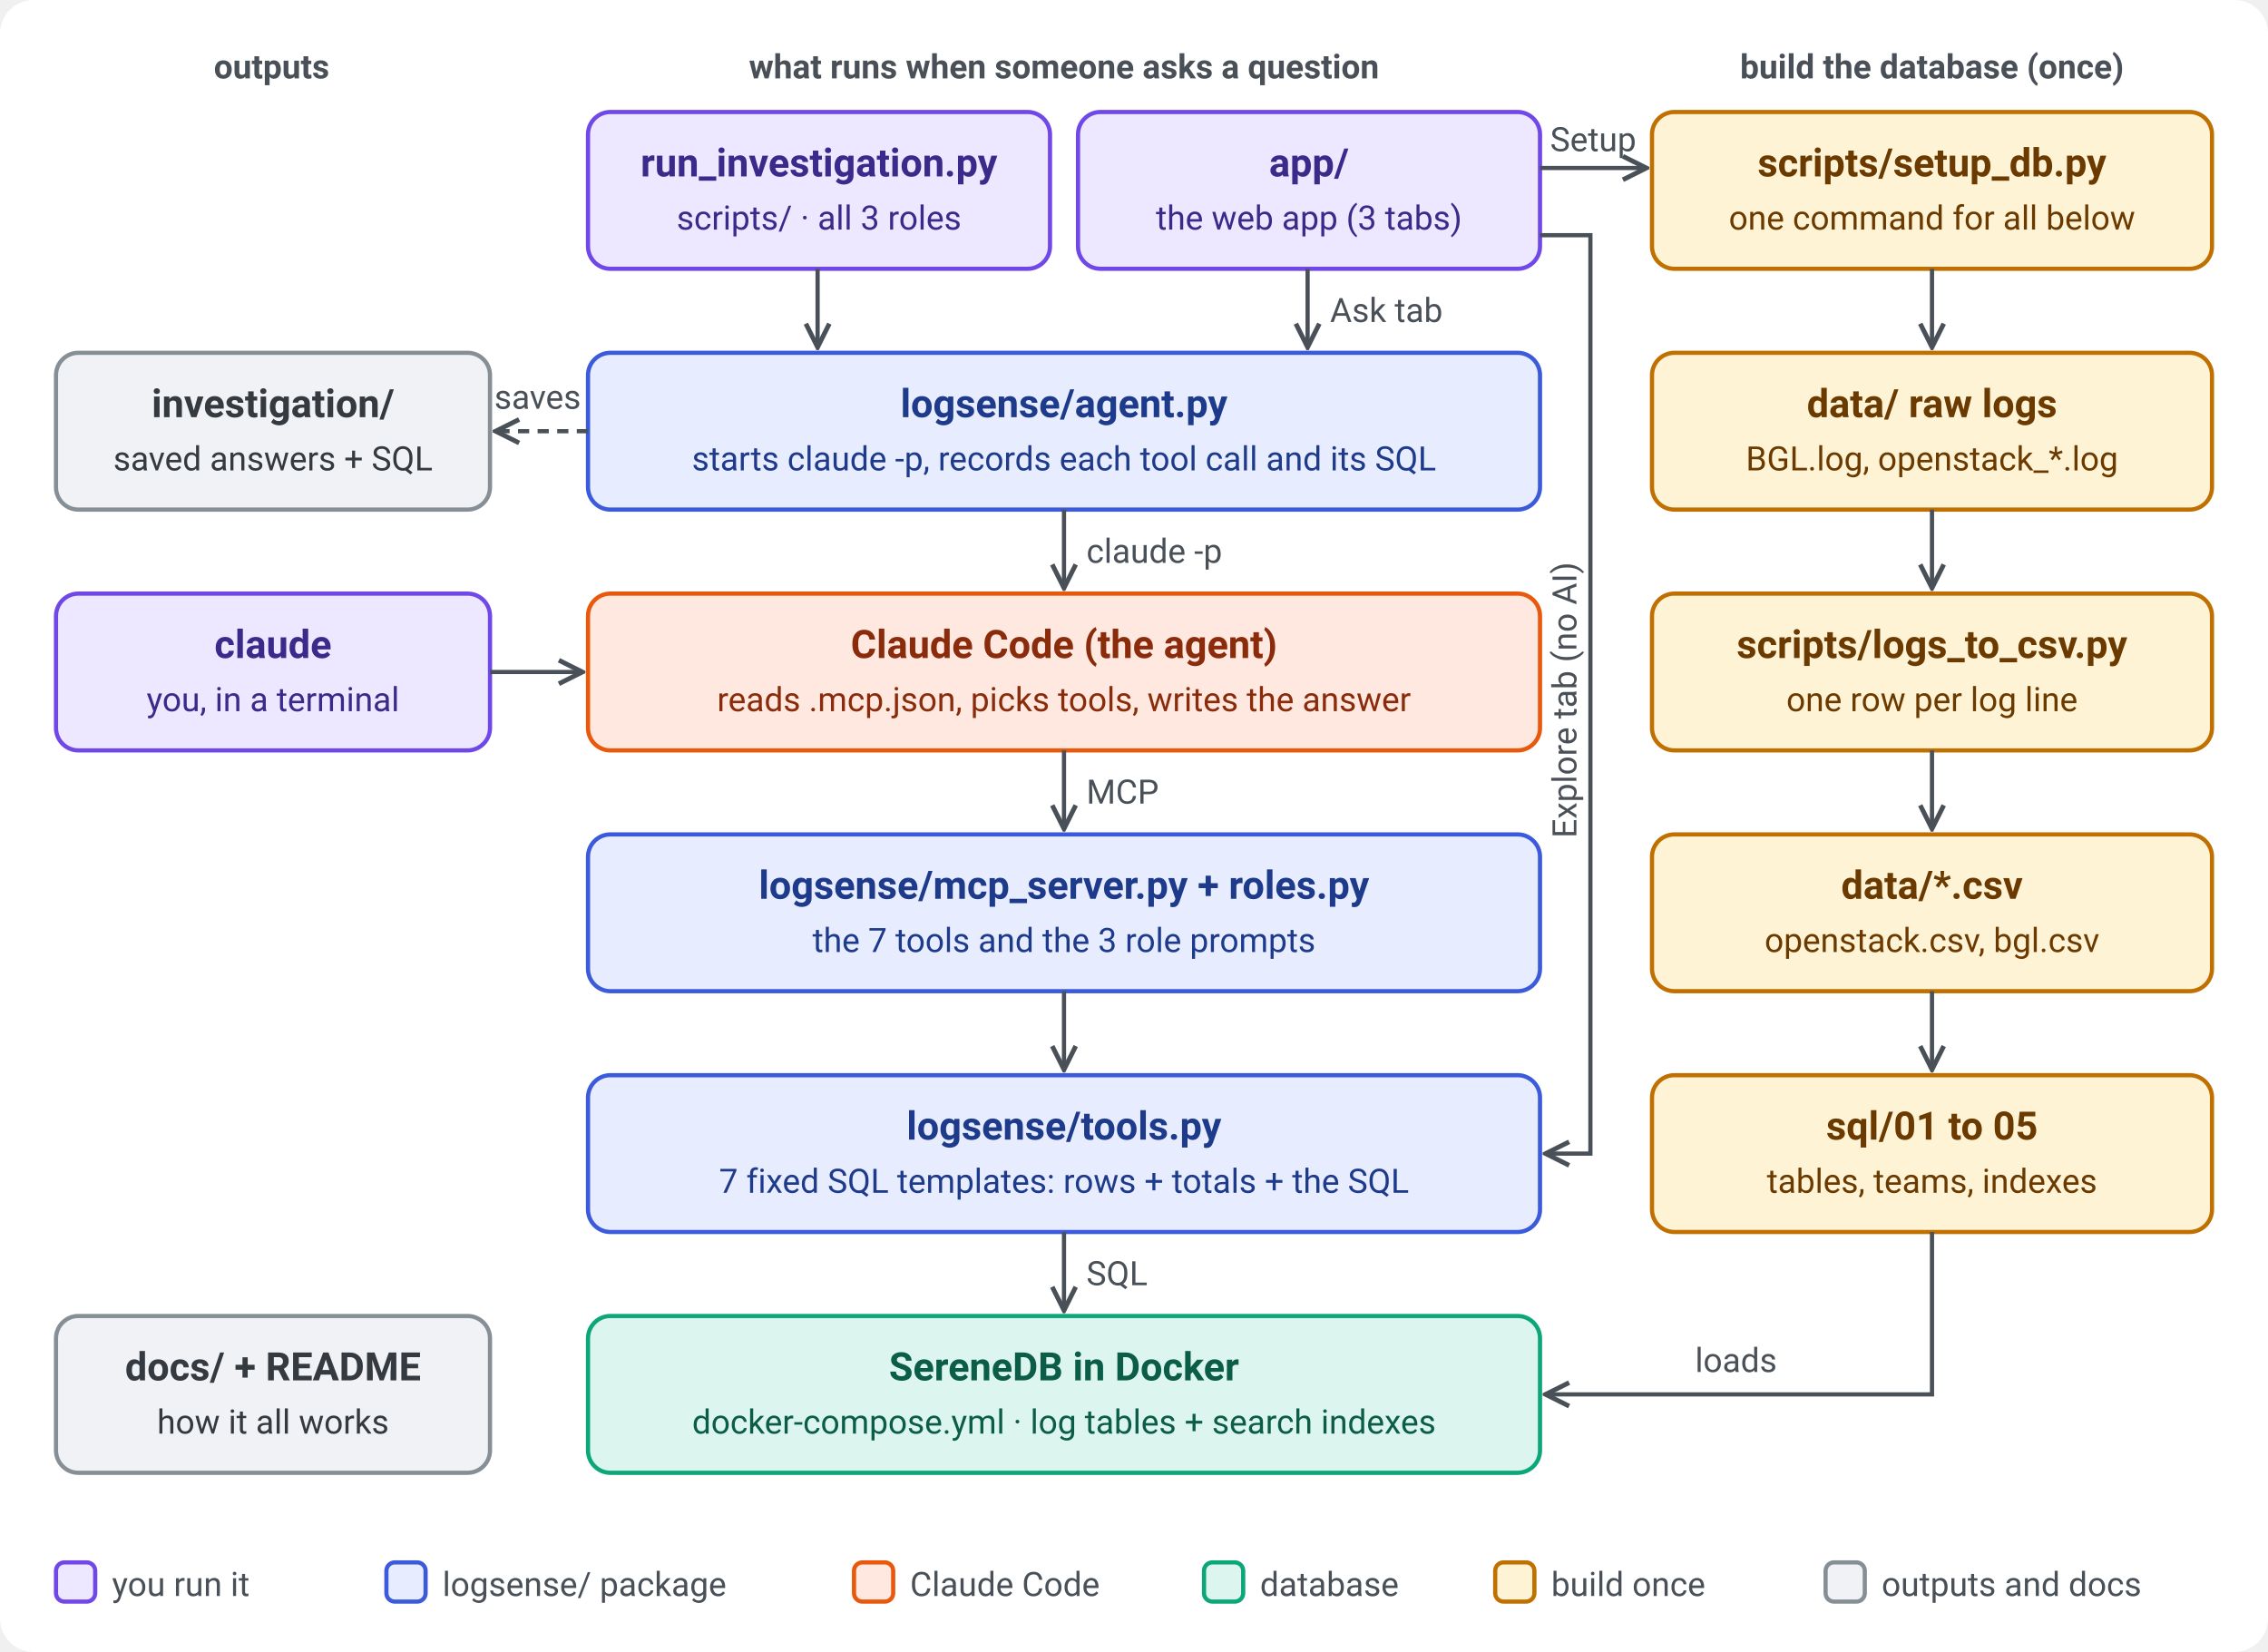
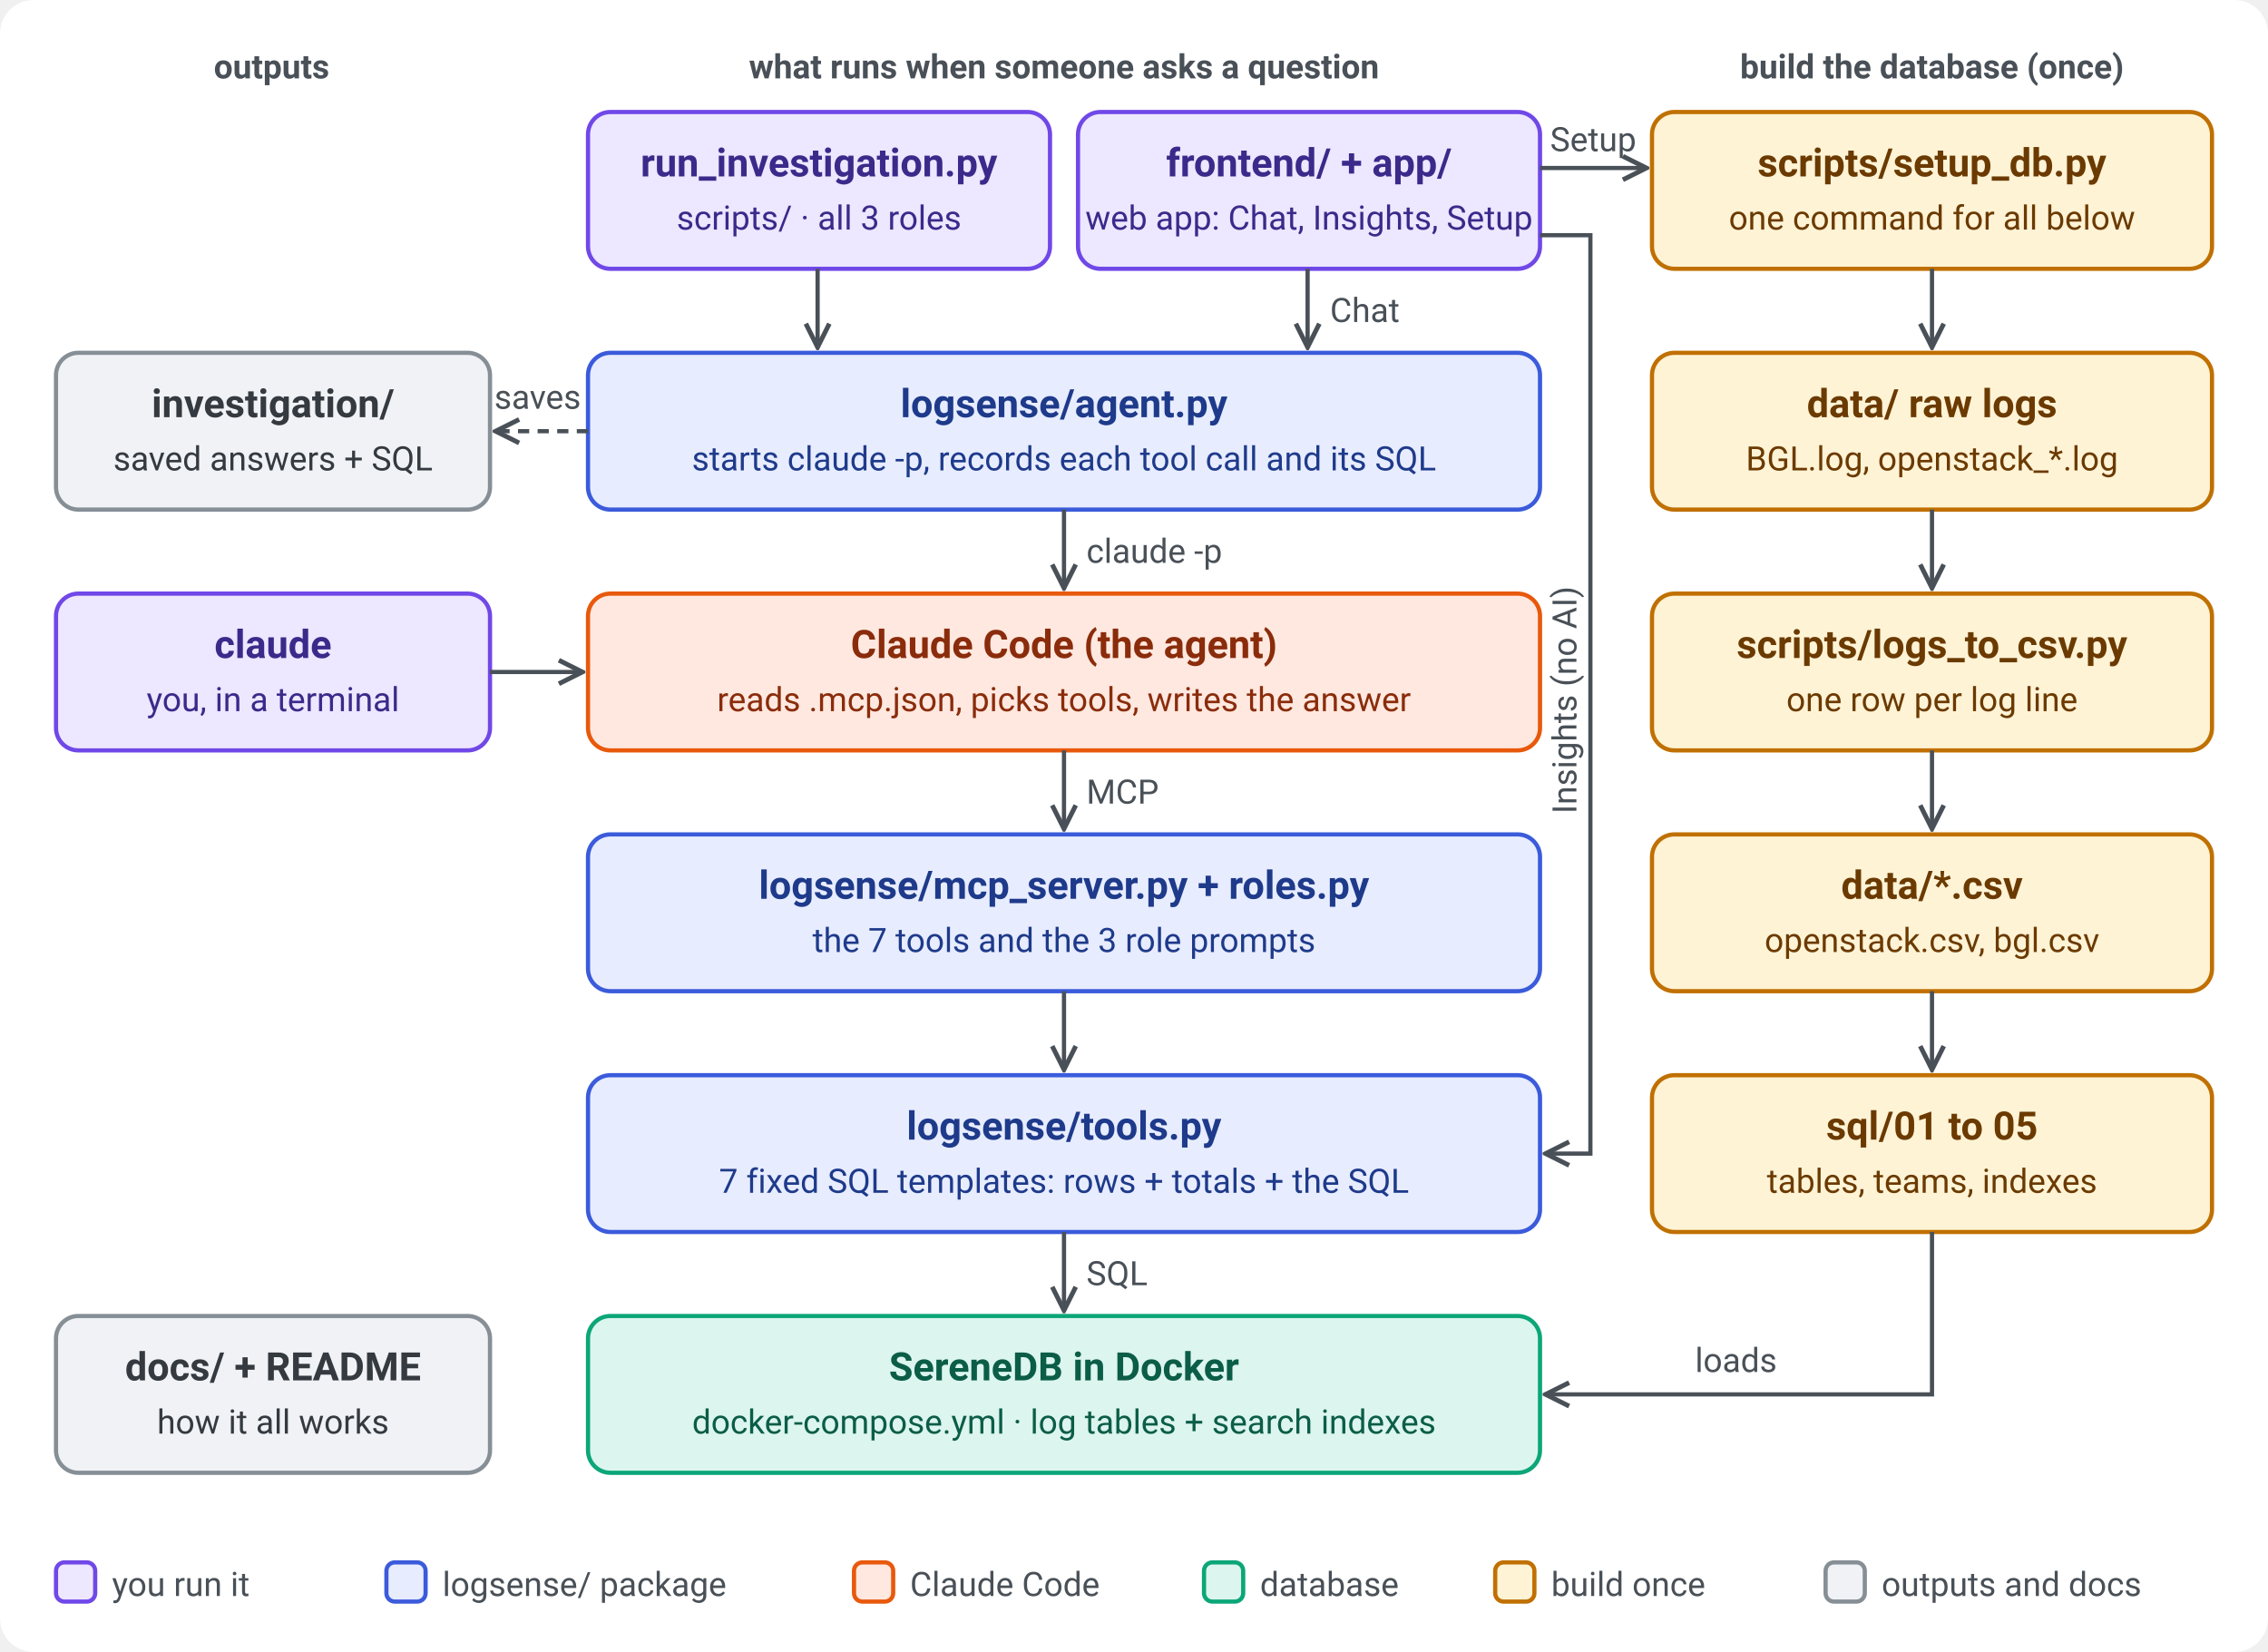
<svg xmlns="http://www.w3.org/2000/svg" viewBox="0 0 810 590" width="810" height="590" font-family="-apple-system, 'Segoe UI', Roboto, Helvetica, Arial, sans-serif" role="img" aria-label="How the folders in the logsense repo connect">
  <defs>
    <marker id="ah" viewBox="0 0 10 10" refX="9" refY="5" markerWidth="7" markerHeight="7" orient="auto-start-reverse">
      <path d="M1 1L9 5L1 9" fill="none" stroke="#495057" stroke-width="1.6" />
    </marker>
  </defs>
  <rect width="810" height="590" rx="12" fill="#ffffff" />
  <text x="97" y="28" text-anchor="middle" font-size="12" font-weight="600" fill="#495057">outputs</text>
  <text x="380" y="28" text-anchor="middle" font-size="12" font-weight="600" fill="#495057">what runs when someone asks a question</text>
  <text x="690" y="28" text-anchor="middle" font-size="12" font-weight="600" fill="#495057">build the database (once)</text>
  <rect x="210" y="40" width="165" height="56" rx="8" fill="#ede7ff" stroke="#7048e8" stroke-width="1.5" />
  <text x="292.5" y="63" text-anchor="middle" font-size="14" font-weight="600" fill="#3b2a8a">run_investigation.py</text>
  <text x="292.5" y="82" text-anchor="middle" font-size="12" fill="#3b2a8a">scripts/ · all 3 roles</text>
  <rect x="385" y="40" width="165" height="56" rx="8" fill="#ede7ff" stroke="#7048e8" stroke-width="1.5" />
-   <text x="467.5" y="63" text-anchor="middle" font-size="14" font-weight="600" fill="#3b2a8a">app/</text>
-   <text x="467.5" y="82" text-anchor="middle" font-size="12" fill="#3b2a8a">the web app (3 tabs)</text>
+   <text x="467.5" y="63" text-anchor="middle" font-size="14" font-weight="600" fill="#3b2a8a">frontend/ + app/</text>
+   <text x="467.5" y="82" text-anchor="middle" font-size="12" fill="#3b2a8a">web app: Chat, Insights, Setup</text>
  <rect x="210" y="126" width="340" height="56" rx="8" fill="#e7ecff" stroke="#3b5bdb" stroke-width="1.5" />
  <text x="380.0" y="149" text-anchor="middle" font-size="14" font-weight="600" fill="#1e3a8a">logsense/agent.py</text>
  <text x="380.0" y="168" text-anchor="middle" font-size="12" fill="#1e3a8a">starts claude -p, records each tool call and its SQL</text>
  <rect x="210" y="212" width="340" height="56" rx="8" fill="#ffe8e0" stroke="#e8590c" stroke-width="1.5" />
  <text x="380.0" y="235" text-anchor="middle" font-size="14" font-weight="600" fill="#8a2c0b">Claude Code (the agent)</text>
  <text x="380.0" y="254" text-anchor="middle" font-size="12" fill="#8a2c0b">reads .mcp.json, picks tools, writes the answer</text>
  <rect x="210" y="298" width="340" height="56" rx="8" fill="#e7ecff" stroke="#3b5bdb" stroke-width="1.5" />
  <text x="380.0" y="321" text-anchor="middle" font-size="14" font-weight="600" fill="#1e3a8a">logsense/mcp_server.py + roles.py</text>
  <text x="380.0" y="340" text-anchor="middle" font-size="12" fill="#1e3a8a">the 7 tools and the 3 role prompts</text>
  <rect x="210" y="384" width="340" height="56" rx="8" fill="#e7ecff" stroke="#3b5bdb" stroke-width="1.5" />
  <text x="380.0" y="407" text-anchor="middle" font-size="14" font-weight="600" fill="#1e3a8a">logsense/tools.py</text>
  <text x="380.0" y="426" text-anchor="middle" font-size="12" fill="#1e3a8a">7 fixed SQL templates: rows + totals + the SQL</text>
  <rect x="210" y="470" width="340" height="56" rx="8" fill="#dcf5ee" stroke="#0ca678" stroke-width="1.5" />
  <text x="380.0" y="493" text-anchor="middle" font-size="14" font-weight="600" fill="#0b5d47">SereneDB in Docker</text>
  <text x="380.0" y="512" text-anchor="middle" font-size="12" fill="#0b5d47">docker-compose.yml · log tables + search indexes</text>
  <rect x="20" y="126" width="155" height="56" rx="8" fill="#f0f2f5" stroke="#868e96" stroke-width="1.5" />
  <text x="97.5" y="149" text-anchor="middle" font-size="14" font-weight="600" fill="#343a40">investigation/</text>
  <text x="97.5" y="168" text-anchor="middle" font-size="12" fill="#343a40">saved answers + SQL</text>
  <rect x="20" y="212" width="155" height="56" rx="8" fill="#ede7ff" stroke="#7048e8" stroke-width="1.5" />
  <text x="97.5" y="235" text-anchor="middle" font-size="14" font-weight="600" fill="#3b2a8a">claude</text>
  <text x="97.5" y="254" text-anchor="middle" font-size="12" fill="#3b2a8a">you, in a terminal</text>
  <rect x="20" y="470" width="155" height="56" rx="8" fill="#f0f2f5" stroke="#868e96" stroke-width="1.5" />
  <text x="97.5" y="493" text-anchor="middle" font-size="14" font-weight="600" fill="#343a40">docs/ + README</text>
  <text x="97.5" y="512" text-anchor="middle" font-size="12" fill="#343a40">how it all works</text>
  <rect x="590" y="40" width="200" height="56" rx="8" fill="#fff3d6" stroke="#c07000" stroke-width="1.5" />
  <text x="690.0" y="63" text-anchor="middle" font-size="14" font-weight="600" fill="#6b3a00">scripts/setup_db.py</text>
  <text x="690.0" y="82" text-anchor="middle" font-size="12" fill="#6b3a00">one command for all below</text>
  <rect x="590" y="126" width="200" height="56" rx="8" fill="#fff3d6" stroke="#c07000" stroke-width="1.5" />
  <text x="690.0" y="149" text-anchor="middle" font-size="14" font-weight="600" fill="#6b3a00">data/ raw logs</text>
  <text x="690.0" y="168" text-anchor="middle" font-size="12" fill="#6b3a00">BGL.log, openstack_*.log</text>
  <rect x="590" y="212" width="200" height="56" rx="8" fill="#fff3d6" stroke="#c07000" stroke-width="1.5" />
  <text x="690.0" y="235" text-anchor="middle" font-size="14" font-weight="600" fill="#6b3a00">scripts/logs_to_csv.py</text>
  <text x="690.0" y="254" text-anchor="middle" font-size="12" fill="#6b3a00">one row per log line</text>
  <rect x="590" y="298" width="200" height="56" rx="8" fill="#fff3d6" stroke="#c07000" stroke-width="1.5" />
  <text x="690.0" y="321" text-anchor="middle" font-size="14" font-weight="600" fill="#6b3a00">data/*.csv</text>
  <text x="690.0" y="340" text-anchor="middle" font-size="12" fill="#6b3a00">openstack.csv, bgl.csv</text>
  <rect x="590" y="384" width="200" height="56" rx="8" fill="#fff3d6" stroke="#c07000" stroke-width="1.5" />
  <text x="690.0" y="407" text-anchor="middle" font-size="14" font-weight="600" fill="#6b3a00">sql/01 to 05</text>
  <text x="690.0" y="426" text-anchor="middle" font-size="12" fill="#6b3a00">tables, teams, indexes</text>
  <path d="M292 96L292 124" fill="none" stroke="#495057" stroke-width="1.5" marker-end="url(#ah)" />
  <path d="M467 96L467 124" fill="none" stroke="#495057" stroke-width="1.5" marker-end="url(#ah)" />
-   <text x="475" y="115" text-anchor="start" font-size="12" fill="#495057">Ask tab</text>
+   <text x="475" y="115" text-anchor="start" font-size="12" fill="#495057">Chat</text>
  <path d="M380 182L380 210" fill="none" stroke="#495057" stroke-width="1.5" marker-end="url(#ah)" />
  <text x="388" y="201" text-anchor="start" font-size="12" fill="#495057">claude -p</text>
  <path d="M380 268L380 296" fill="none" stroke="#495057" stroke-width="1.5" marker-end="url(#ah)" />
  <text x="388" y="287" text-anchor="start" font-size="12" fill="#495057">MCP</text>
  <path d="M380 354L380 382" fill="none" stroke="#495057" stroke-width="1.5" marker-end="url(#ah)" />
  <path d="M380 440L380 468" fill="none" stroke="#495057" stroke-width="1.5" marker-end="url(#ah)" />
  <text x="388" y="459" text-anchor="start" font-size="12" fill="#495057">SQL</text>
  <path d="M210 154L177 154" fill="none" stroke="#495057" stroke-width="1.5" stroke-dasharray="4 3" marker-end="url(#ah)" />
  <text x="192" y="146" text-anchor="middle" font-size="12" fill="#495057">saves</text>
  <path d="M175 240L208 240" fill="none" stroke="#495057" stroke-width="1.5" marker-end="url(#ah)" />
  <path d="M550 60L588 60" fill="none" stroke="#495057" stroke-width="1.5" marker-end="url(#ah)" />
  <text x="569" y="54" text-anchor="middle" font-size="12" fill="#495057">Setup</text>
  <path d="M550 84L568 84L568 412L552 412" fill="none" stroke="#495057" stroke-width="1.5" marker-end="url(#ah)" />
-   <text x="563" y="250" text-anchor="middle" font-size="12" fill="#495057" transform="rotate(-90 563 250)">Explore tab (no AI)</text>
+   <text x="563" y="250" text-anchor="middle" font-size="12" fill="#495057" transform="rotate(-90 563 250)">Insights (no AI)</text>
  <path d="M690 96L690 124" fill="none" stroke="#495057" stroke-width="1.5" marker-end="url(#ah)" />
  <path d="M690 182L690 210" fill="none" stroke="#495057" stroke-width="1.5" marker-end="url(#ah)" />
  <path d="M690 268L690 296" fill="none" stroke="#495057" stroke-width="1.5" marker-end="url(#ah)" />
  <path d="M690 354L690 382" fill="none" stroke="#495057" stroke-width="1.5" marker-end="url(#ah)" />
  <path d="M690 440L690 498L552 498" fill="none" stroke="#495057" stroke-width="1.5" marker-end="url(#ah)" />
  <text x="620" y="490" text-anchor="middle" font-size="12" fill="#495057">loads</text>
  <rect x="20" y="558" width="14" height="14" rx="3" fill="#ede7ff" stroke="#7048e8" stroke-width="1.5" />
  <text x="40" y="570" text-anchor="start" font-size="12" fill="#495057">you run it</text>
  <rect x="138" y="558" width="14" height="14" rx="3" fill="#e7ecff" stroke="#3b5bdb" stroke-width="1.5" />
  <text x="158" y="570" text-anchor="start" font-size="12" fill="#495057">logsense/ package</text>
  <rect x="305" y="558" width="14" height="14" rx="3" fill="#ffe8e0" stroke="#e8590c" stroke-width="1.5" />
  <text x="325" y="570" text-anchor="start" font-size="12" fill="#495057">Claude Code</text>
  <rect x="430" y="558" width="14" height="14" rx="3" fill="#dcf5ee" stroke="#0ca678" stroke-width="1.5" />
  <text x="450" y="570" text-anchor="start" font-size="12" fill="#495057">database</text>
  <rect x="534" y="558" width="14" height="14" rx="3" fill="#fff3d6" stroke="#c07000" stroke-width="1.5" />
  <text x="554" y="570" text-anchor="start" font-size="12" fill="#495057">build once</text>
  <rect x="652" y="558" width="14" height="14" rx="3" fill="#f0f2f5" stroke="#868e96" stroke-width="1.5" />
  <text x="672" y="570" text-anchor="start" font-size="12" fill="#495057">outputs and docs</text>
</svg>
